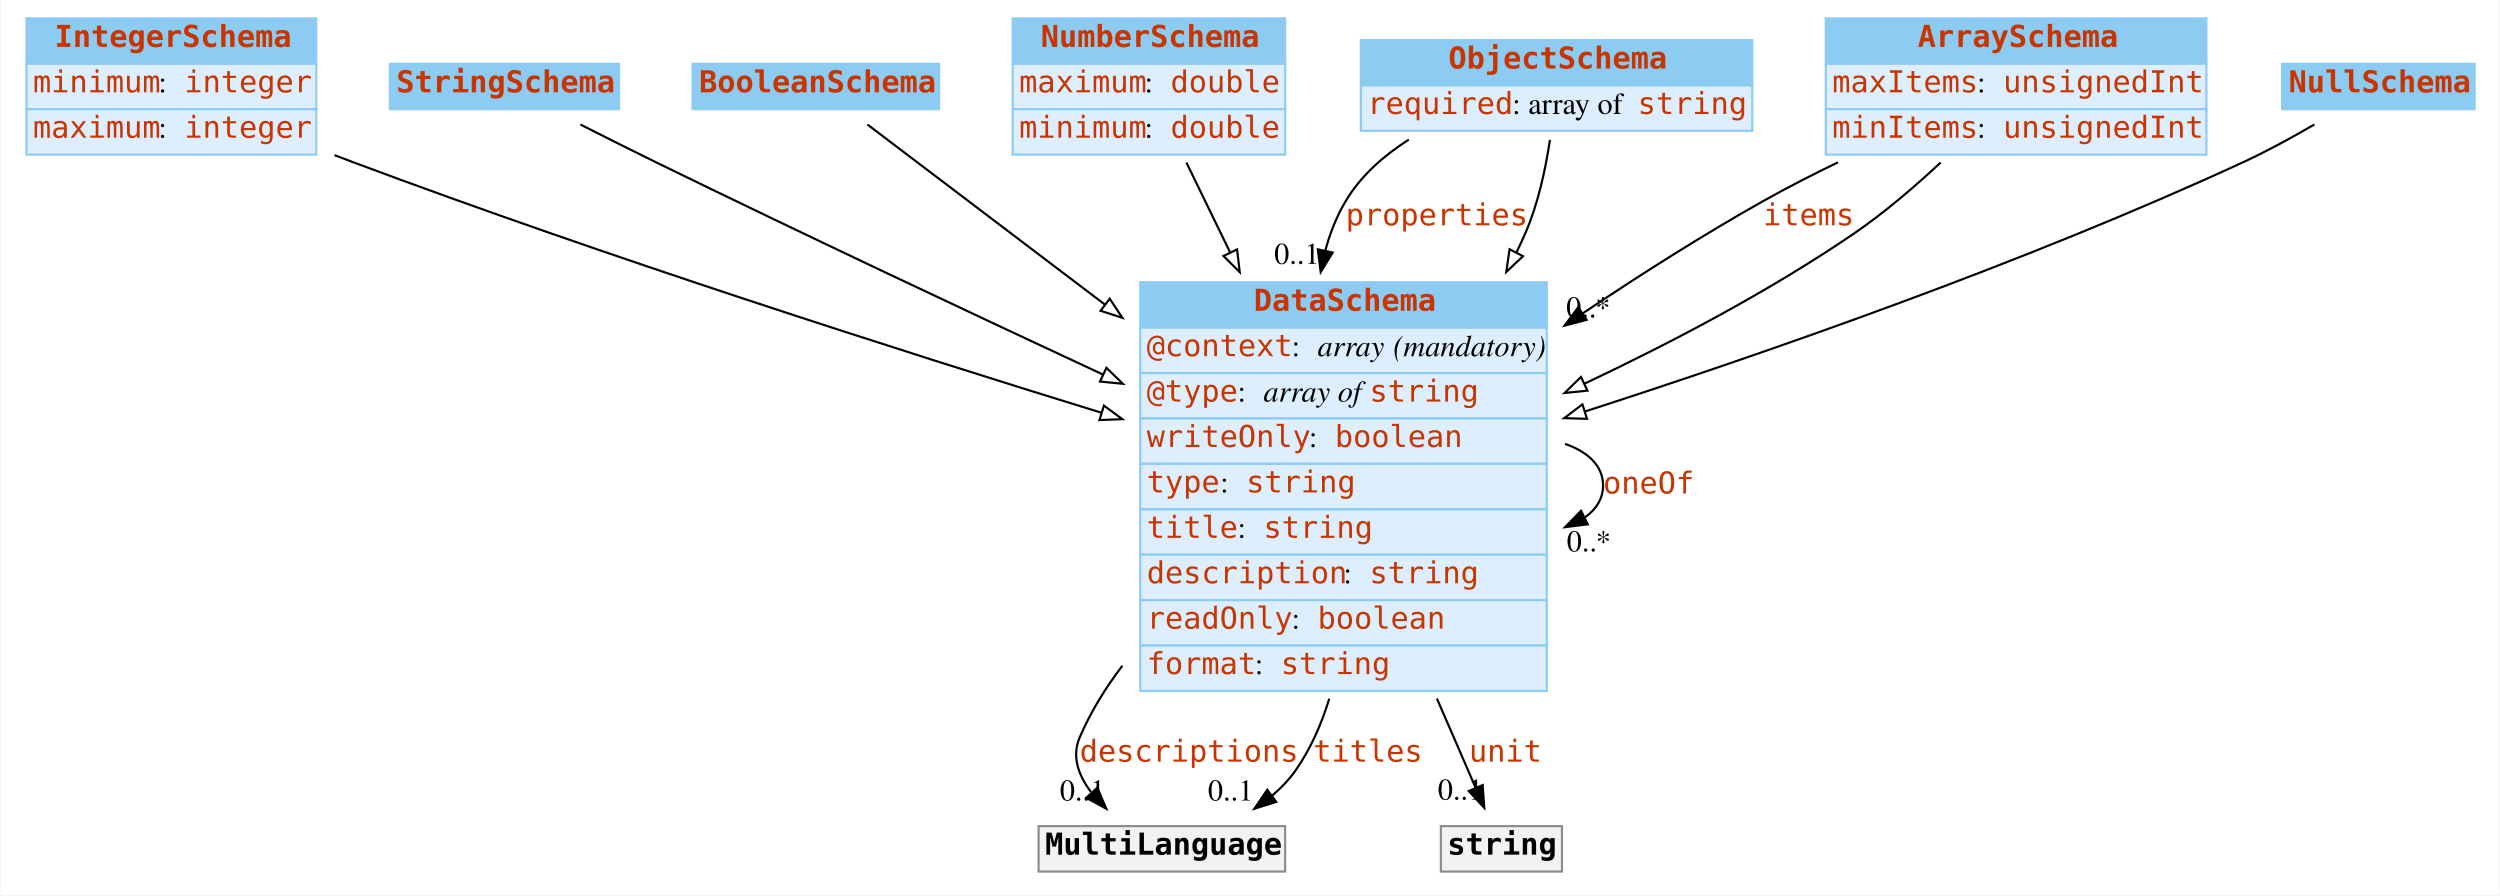
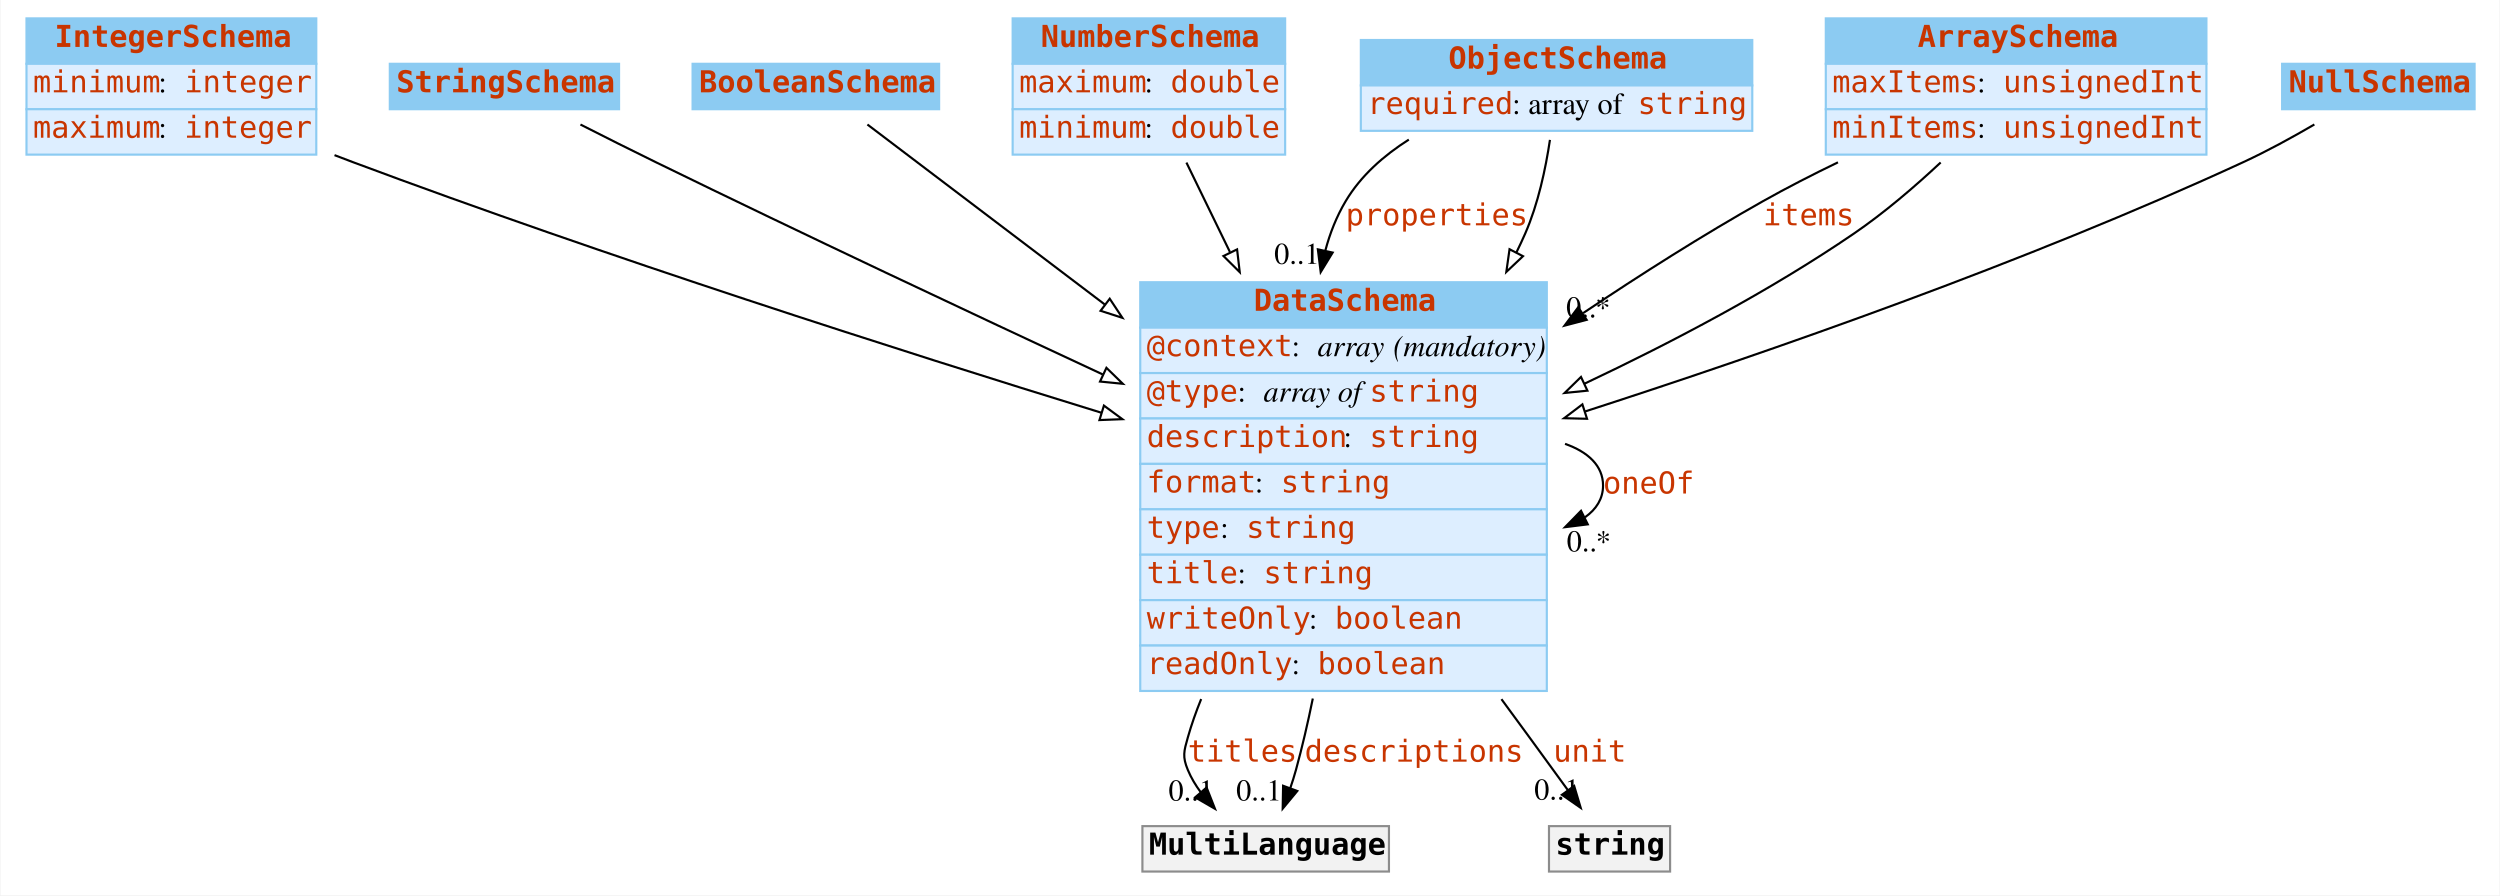
<svg xmlns="http://www.w3.org/2000/svg" width="1156pt" height="414pt" viewBox="0.00 0.00 1155.50 414.00">
  <g id="graph0" class="graph" transform="scale(1 1) rotate(0) translate(4 410)">
    <polygon fill="#ffffff" stroke="transparent" points="-4,4 -4,-410 1151.5,-410 1151.5,4 -4,4" />
    <g id="node1" class="node">
      <polygon fill="#8ccbf2" stroke="transparent" points="8,-380.5 8,-401.5 142,-401.5 142,-380.5 8,-380.5" />
      <polygon fill="none" stroke="#8ccbf2" points="8,-380.5 8,-401.5 142,-401.5 142,-380.5 8,-380.5" />
      <text text-anchor="start" x="21" y="-388.3" font-family="mono" font-weight="bold" font-size="14.00" fill="#c83500">IntegerSchema</text>
      <polygon fill="#ddeeff" stroke="transparent" points="8,-359.5 8,-380.5 142,-380.5 142,-359.5 8,-359.5" />
      <polygon fill="none" stroke="#8ccbf2" points="8,-359.5 8,-380.5 142,-380.5 142,-359.5 8,-359.5" />
      <text text-anchor="start" x="11" y="-367.3" font-family="mono" font-size="14.00" fill="#c83500">minimum</text>
      <text text-anchor="start" x="69" y="-367.3" font-family="Times,serif" font-size="14.00" fill="#000000"> : </text>
      <text text-anchor="start" x="81" y="-367.3" font-family="mono" font-size="14.00" fill="#c83500">integer</text>
      <polygon fill="#ddeeff" stroke="transparent" points="8,-338.5 8,-359.5 142,-359.5 142,-338.5 8,-338.5" />
      <polygon fill="none" stroke="#8ccbf2" points="8,-338.5 8,-359.5 142,-359.5 142,-338.5 8,-338.5" />
      <text text-anchor="start" x="11" y="-346.3" font-family="mono" font-size="14.00" fill="#c83500">maximum</text>
      <text text-anchor="start" x="69" y="-346.3" font-family="Times,serif" font-size="14.00" fill="#000000"> : </text>
      <text text-anchor="start" x="81" y="-346.3" font-family="mono" font-size="14.00" fill="#c83500">integer</text>
    </g>
    <g id="node8" class="node">
      <polygon fill="#8ccbf2" stroke="transparent" points="523,-258.5 523,-279.5 711,-279.5 711,-258.5 523,-258.5" />
      <polygon fill="none" stroke="#8ccbf2" points="523,-258.5 523,-279.5 711,-279.5 711,-258.5 523,-258.5" />
      <text text-anchor="start" x="575.5" y="-266.3" font-family="mono" font-weight="bold" font-size="14.00" fill="#c83500">DataSchema</text>
      <polygon fill="#ddeeff" stroke="transparent" points="523,-237.5 523,-258.5 711,-258.5 711,-237.5 523,-237.5" />
      <polygon fill="none" stroke="#8ccbf2" points="523,-237.5 523,-258.5 711,-258.5 711,-237.5 523,-237.5" />
      <text text-anchor="start" x="526" y="-245.3" font-family="mono" font-size="14.00" fill="#c83500">@context</text>
      <text text-anchor="start" x="593" y="-245.3" font-family="Times,serif" font-size="14.00" fill="#000000"> : </text>
      <text text-anchor="start" x="605" y="-245.3" font-family="Times,serif" font-style="italic" font-size="14.00" fill="#000000">array</text>
      <text text-anchor="start" x="636" y="-245.3" font-family="Times,serif" font-size="14.00" fill="#000000"> </text>
      <text text-anchor="start" x="640" y="-245.3" font-family="Times,serif" font-style="italic" font-size="14.00" fill="#000000">(mandatory)</text>
      <polygon fill="#ddeeff" stroke="transparent" points="523,-216.5 523,-237.5 711,-237.5 711,-216.5 523,-216.5" />
      <polygon fill="none" stroke="#8ccbf2" points="523,-216.5 523,-237.5 711,-237.5 711,-216.5 523,-216.5" />
      <text text-anchor="start" x="526" y="-224.3" font-family="mono" font-size="14.00" fill="#c83500">@type</text>
      <text text-anchor="start" x="568" y="-224.3" font-family="Times,serif" font-size="14.00" fill="#000000"> : </text>
      <text text-anchor="start" x="580" y="-224.3" font-family="Times,serif" font-style="italic" font-size="14.00" fill="#000000">array of </text>
      <text text-anchor="start" x="629" y="-224.3" font-family="mono" font-size="14.00" fill="#c83500">string</text>
      <polygon fill="#ddeeff" stroke="transparent" points="523,-195.5 523,-216.5 711,-216.5 711,-195.5 523,-195.5" />
      <polygon fill="none" stroke="#8ccbf2" points="523,-195.5 523,-216.5 711,-216.5 711,-195.5 523,-195.5" />
-       <text text-anchor="start" x="526" y="-203.3" font-family="mono" font-size="14.00" fill="#c83500">writeOnly</text>
-       <text text-anchor="start" x="601" y="-203.3" font-family="Times,serif" font-size="14.00" fill="#000000"> : </text>
-       <text text-anchor="start" x="613" y="-203.3" font-family="mono" font-size="14.00" fill="#c83500">boolean</text>
+       <text text-anchor="start" x="526" y="-203.3" font-family="mono" font-size="14.00" fill="#c83500">description</text>
+       <text text-anchor="start" x="617" y="-203.3" font-family="Times,serif" font-size="14.00" fill="#000000"> : </text>
+       <text text-anchor="start" x="629" y="-203.3" font-family="mono" font-size="14.00" fill="#c83500">string</text>
      <polygon fill="#ddeeff" stroke="transparent" points="523,-174.5 523,-195.5 711,-195.5 711,-174.5 523,-174.5" />
      <polygon fill="none" stroke="#8ccbf2" points="523,-174.5 523,-195.5 711,-195.5 711,-174.5 523,-174.5" />
-       <text text-anchor="start" x="526" y="-182.3" font-family="mono" font-size="14.00" fill="#c83500">type</text>
-       <text text-anchor="start" x="560" y="-182.3" font-family="Times,serif" font-size="14.00" fill="#000000"> : </text>
-       <text text-anchor="start" x="572" y="-182.3" font-family="mono" font-size="14.00" fill="#c83500">string</text>
+       <text text-anchor="start" x="526" y="-182.3" font-family="mono" font-size="14.00" fill="#c83500">format</text>
+       <text text-anchor="start" x="576" y="-182.3" font-family="Times,serif" font-size="14.00" fill="#000000"> : </text>
+       <text text-anchor="start" x="588" y="-182.3" font-family="mono" font-size="14.00" fill="#c83500">string</text>
      <polygon fill="#ddeeff" stroke="transparent" points="523,-153.5 523,-174.5 711,-174.5 711,-153.5 523,-153.5" />
      <polygon fill="none" stroke="#8ccbf2" points="523,-153.5 523,-174.5 711,-174.5 711,-153.5 523,-153.5" />
-       <text text-anchor="start" x="526" y="-161.3" font-family="mono" font-size="14.00" fill="#c83500">title</text>
-       <text text-anchor="start" x="568" y="-161.3" font-family="Times,serif" font-size="14.00" fill="#000000"> : </text>
-       <text text-anchor="start" x="580" y="-161.3" font-family="mono" font-size="14.00" fill="#c83500">string</text>
+       <text text-anchor="start" x="526" y="-161.3" font-family="mono" font-size="14.00" fill="#c83500">type</text>
+       <text text-anchor="start" x="560" y="-161.3" font-family="Times,serif" font-size="14.00" fill="#000000"> : </text>
+       <text text-anchor="start" x="572" y="-161.3" font-family="mono" font-size="14.00" fill="#c83500">string</text>
      <polygon fill="#ddeeff" stroke="transparent" points="523,-132.5 523,-153.5 711,-153.5 711,-132.5 523,-132.5" />
      <polygon fill="none" stroke="#8ccbf2" points="523,-132.5 523,-153.5 711,-153.5 711,-132.5 523,-132.5" />
-       <text text-anchor="start" x="526" y="-140.3" font-family="mono" font-size="14.00" fill="#c83500">description</text>
-       <text text-anchor="start" x="617" y="-140.3" font-family="Times,serif" font-size="14.00" fill="#000000"> : </text>
-       <text text-anchor="start" x="629" y="-140.3" font-family="mono" font-size="14.00" fill="#c83500">string</text>
+       <text text-anchor="start" x="526" y="-140.3" font-family="mono" font-size="14.00" fill="#c83500">title</text>
+       <text text-anchor="start" x="568" y="-140.3" font-family="Times,serif" font-size="14.00" fill="#000000"> : </text>
+       <text text-anchor="start" x="580" y="-140.3" font-family="mono" font-size="14.00" fill="#c83500">string</text>
      <polygon fill="#ddeeff" stroke="transparent" points="523,-111.5 523,-132.5 711,-132.5 711,-111.5 523,-111.5" />
      <polygon fill="none" stroke="#8ccbf2" points="523,-111.5 523,-132.5 711,-132.5 711,-111.5 523,-111.5" />
-       <text text-anchor="start" x="526" y="-119.3" font-family="mono" font-size="14.00" fill="#c83500">readOnly</text>
-       <text text-anchor="start" x="593" y="-119.3" font-family="Times,serif" font-size="14.00" fill="#000000"> : </text>
-       <text text-anchor="start" x="605" y="-119.3" font-family="mono" font-size="14.00" fill="#c83500">boolean</text>
+       <text text-anchor="start" x="526" y="-119.3" font-family="mono" font-size="14.00" fill="#c83500">writeOnly</text>
+       <text text-anchor="start" x="601" y="-119.3" font-family="Times,serif" font-size="14.00" fill="#000000"> : </text>
+       <text text-anchor="start" x="613" y="-119.3" font-family="mono" font-size="14.00" fill="#c83500">boolean</text>
      <polygon fill="#ddeeff" stroke="transparent" points="523,-90.5 523,-111.5 711,-111.5 711,-90.5 523,-90.5" />
      <polygon fill="none" stroke="#8ccbf2" points="523,-90.5 523,-111.5 711,-111.5 711,-90.5 523,-90.5" />
-       <text text-anchor="start" x="526" y="-98.3" font-family="mono" font-size="14.00" fill="#c83500">format</text>
-       <text text-anchor="start" x="576" y="-98.3" font-family="Times,serif" font-size="14.00" fill="#000000"> : </text>
-       <text text-anchor="start" x="588" y="-98.3" font-family="mono" font-size="14.00" fill="#c83500">string</text>
+       <text text-anchor="start" x="526" y="-98.3" font-family="mono" font-size="14.00" fill="#c83500">readOnly</text>
+       <text text-anchor="start" x="593" y="-98.3" font-family="Times,serif" font-size="14.00" fill="#000000"> : </text>
+       <text text-anchor="start" x="605" y="-98.3" font-family="mono" font-size="14.00" fill="#c83500">boolean</text>
    </g>
-     <g id="edge8" class="edge">
+     <g id="edge9" class="edge">
      <path fill="none" stroke="#000000" d="M150.436,-338.265C153.32,-337.146 156.182,-336.053 159,-335 275.723,-291.374 411.699,-247.894 504.991,-219.165" />
      <polygon fill="#ffffff" stroke="#000000" points="506.202,-222.454 514.732,-216.171 504.145,-215.763 506.202,-222.454" />
    </g>
    <g id="node2" class="node">
      <polygon fill="#8ccbf2" stroke="transparent" points="176,-359.5 176,-380.5 282,-380.5 282,-359.5 176,-359.5" />
      <polygon fill="none" stroke="#8ccbf2" points="176,-359.5 176,-380.5 282,-380.5 282,-359.5 176,-359.5" />
      <text text-anchor="start" x="179" y="-367.3" font-family="mono" font-weight="bold" font-size="14.00" fill="#c83500">StringSchema</text>
    </g>
    <g id="edge13" class="edge">
      <path fill="none" stroke="#000000" d="M264.149,-352.416C275.262,-346.768 287.613,-340.562 299,-335 367.301,-301.635 444.45,-265.332 505.653,-236.855" />
      <polygon fill="#ffffff" stroke="#000000" points="507.357,-239.923 514.949,-232.533 504.406,-233.576 507.357,-239.923" />
    </g>
    <g id="node3" class="node">
      <polygon fill="#8ccbf2" stroke="transparent" points="316,-359.5 316,-380.5 430,-380.5 430,-359.5 316,-359.5" />
      <polygon fill="none" stroke="#8ccbf2" points="316,-359.5 316,-380.5 430,-380.5 430,-359.5 316,-359.5" />
      <text text-anchor="start" x="319" y="-367.3" font-family="mono" font-weight="bold" font-size="14.00" fill="#c83500">BooleanSchema</text>
    </g>
-     <g id="edge10" class="edge">
+     <g id="edge11" class="edge">
      <path fill="none" stroke="#000000" d="M396.84,-352.425C422.584,-332.905 465.448,-300.406 506.548,-269.245" />
      <polygon fill="#ffffff" stroke="#000000" points="508.885,-271.865 514.739,-263.034 504.655,-266.287 508.885,-271.865" />
    </g>
    <g id="node4" class="node">
      <polygon fill="#8ccbf2" stroke="transparent" points="464,-380.5 464,-401.5 590,-401.5 590,-380.5 464,-380.5" />
      <polygon fill="none" stroke="#8ccbf2" points="464,-380.5 464,-401.5 590,-401.5 590,-380.5 464,-380.5" />
      <text text-anchor="start" x="477" y="-388.3" font-family="mono" font-weight="bold" font-size="14.00" fill="#c83500">NumberSchema</text>
      <polygon fill="#ddeeff" stroke="transparent" points="464,-359.5 464,-380.5 590,-380.5 590,-359.5 464,-359.5" />
      <polygon fill="none" stroke="#8ccbf2" points="464,-359.5 464,-380.5 590,-380.5 590,-359.5 464,-359.5" />
      <text text-anchor="start" x="467" y="-367.3" font-family="mono" font-size="14.00" fill="#c83500">maximum</text>
      <text text-anchor="start" x="525" y="-367.3" font-family="Times,serif" font-size="14.00" fill="#000000"> : </text>
      <text text-anchor="start" x="537" y="-367.3" font-family="mono" font-size="14.00" fill="#c83500">double</text>
      <polygon fill="#ddeeff" stroke="transparent" points="464,-338.5 464,-359.5 590,-359.5 590,-338.5 464,-338.5" />
      <polygon fill="none" stroke="#8ccbf2" points="464,-338.5 464,-359.5 590,-359.5 590,-338.5 464,-338.5" />
      <text text-anchor="start" x="467" y="-346.3" font-family="mono" font-size="14.00" fill="#c83500">minimum</text>
      <text text-anchor="start" x="525" y="-346.3" font-family="Times,serif" font-size="14.00" fill="#000000"> : </text>
      <text text-anchor="start" x="537" y="-346.3" font-family="mono" font-size="14.00" fill="#c83500">double</text>
    </g>
-     <g id="edge12" class="edge">
+     <g id="edge8" class="edge">
      <path fill="none" stroke="#000000" d="M544.353,-334.83C550.275,-322.657 557.24,-308.34 564.472,-293.474" />
      <polygon fill="#ffffff" stroke="#000000" points="567.775,-294.685 569.003,-284.161 561.481,-291.622 567.775,-294.685" />
    </g>
    <g id="node5" class="node">
      <polygon fill="#8ccbf2" stroke="transparent" points="625,-370.5 625,-391.5 806,-391.5 806,-370.5 625,-370.5" />
      <polygon fill="none" stroke="#8ccbf2" points="625,-370.5 625,-391.5 806,-391.5 806,-370.5 625,-370.5" />
      <text text-anchor="start" x="665.5" y="-378.3" font-family="mono" font-weight="bold" font-size="14.00" fill="#c83500">ObjectSchema</text>
      <polygon fill="#ddeeff" stroke="transparent" points="625,-349.5 625,-370.5 806,-370.5 806,-349.5 625,-349.5" />
      <polygon fill="none" stroke="#8ccbf2" points="625,-349.5 625,-370.5 806,-370.5 806,-349.5 625,-349.5" />
      <text text-anchor="start" x="628" y="-357.3" font-family="mono" font-size="14.00" fill="#c83500">required</text>
      <text text-anchor="start" x="695" y="-357.3" font-family="Times,serif" font-size="14.00" fill="#000000"> : array of </text>
      <text text-anchor="start" x="753" y="-357.3" font-family="mono" font-size="14.00" fill="#c83500">string</text>
    </g>
    <g id="edge1" class="edge">
      <path fill="none" stroke="#000000" d="M647.192,-345.442C635.56,-338.071 624.987,-328.731 618,-317 613.764,-309.888 610.708,-302.153 608.582,-294.114" />
      <polygon fill="#000000" stroke="#000000" points="611.969,-293.213 606.435,-284.178 605.127,-294.692 611.969,-293.213" />
      <text text-anchor="start" x="618" y="-305.8" font-family="mono" font-size="14.00" fill="#c83500">properties</text>
      <text text-anchor="middle" x="595.435" y="-287.978" font-family="Times,serif" font-size="14.00" fill="#000000">0..1</text>
    </g>
-     <g id="edge9" class="edge">
+     <g id="edge7" class="edge">
      <path fill="none" stroke="#000000" d="M712.444,-345.316C710.46,-332.021 706.994,-315.674 701,-302 699.739,-299.124 698.399,-296.249 696.991,-293.382" />
      <polygon fill="#ffffff" stroke="#000000" points="699.976,-291.535 692.273,-284.261 693.758,-294.751 699.976,-291.535" />
    </g>
    <g id="node6" class="node">
      <polygon fill="#8ccbf2" stroke="transparent" points="840,-380.5 840,-401.5 1016,-401.5 1016,-380.5 840,-380.5" />
      <polygon fill="none" stroke="#8ccbf2" points="840,-380.5 840,-401.5 1016,-401.5 1016,-380.5 840,-380.5" />
      <text text-anchor="start" x="882.5" y="-388.3" font-family="mono" font-weight="bold" font-size="14.00" fill="#c83500">ArraySchema</text>
      <polygon fill="#ddeeff" stroke="transparent" points="840,-359.5 840,-380.5 1016,-380.5 1016,-359.5 840,-359.5" />
      <polygon fill="none" stroke="#8ccbf2" points="840,-359.5 840,-380.5 1016,-380.5 1016,-359.5 840,-359.5" />
      <text text-anchor="start" x="843" y="-367.3" font-family="mono" font-size="14.00" fill="#c83500">maxItems</text>
      <text text-anchor="start" x="910" y="-367.3" font-family="Times,serif" font-size="14.00" fill="#000000"> : </text>
      <text text-anchor="start" x="922" y="-367.3" font-family="mono" font-size="14.00" fill="#c83500">unsignedInt</text>
      <polygon fill="#ddeeff" stroke="transparent" points="840,-338.5 840,-359.5 1016,-359.5 1016,-338.5 840,-338.5" />
      <polygon fill="none" stroke="#8ccbf2" points="840,-338.5 840,-359.5 1016,-359.5 1016,-338.5 840,-338.5" />
      <text text-anchor="start" x="843" y="-346.3" font-family="mono" font-size="14.00" fill="#c83500">minItems</text>
      <text text-anchor="start" x="910" y="-346.3" font-family="Times,serif" font-size="14.00" fill="#000000"> : </text>
      <text text-anchor="start" x="922" y="-346.3" font-family="mono" font-size="14.00" fill="#c83500">unsignedInt</text>
    </g>
    <g id="edge2" class="edge">
      <path fill="none" stroke="#000000" d="M845.622,-334.938C833.843,-329.247 822,-323.186 811,-317 783.318,-301.433 754.482,-283.134 727.769,-265.216" />
      <polygon fill="#000000" stroke="#000000" points="729.422,-262.109 719.175,-259.416 725.506,-267.911 729.422,-262.109" />
      <text text-anchor="start" x="811" y="-305.8" font-family="mono" font-size="14.00" fill="#c83500">items</text>
      <text text-anchor="middle" x="730.175" y="-263.216" font-family="Times,serif" font-size="14.00" fill="#000000">0..*</text>
    </g>
-     <g id="edge7" class="edge">
+     <g id="edge10" class="edge">
      <path fill="none" stroke="#000000" d="M893.111,-334.865C881.02,-323.57 866.978,-311.55 853,-302 814.417,-275.641 768.999,-251.75 728.363,-232.562" />
      <polygon fill="#ffffff" stroke="#000000" points="729.772,-229.357 719.231,-228.291 726.806,-235.698 729.772,-229.357" />
    </g>
    <g id="node7" class="node">
      <polygon fill="#8ccbf2" stroke="transparent" points="1051,-359.5 1051,-380.5 1140,-380.5 1140,-359.5 1051,-359.5" />
      <polygon fill="none" stroke="#8ccbf2" points="1051,-359.5 1051,-380.5 1140,-380.5 1140,-359.5 1051,-359.5" />
      <text text-anchor="start" x="1054" y="-367.3" font-family="mono" font-weight="bold" font-size="14.00" fill="#c83500">NullSchema</text>
    </g>
-     <g id="edge11" class="edge">
+     <g id="edge12" class="edge">
      <path fill="none" stroke="#000000" d="M1065.913,-352.446C1055.708,-346.491 1044.036,-340.095 1033,-335 932.698,-288.694 813.66,-247.194 728.673,-219.736" />
      <polygon fill="#ffffff" stroke="#000000" points="729.593,-216.356 719.002,-216.625 727.449,-223.019 729.593,-216.356" />
    </g>
-     <g id="edge3" class="edge">
+     <g id="edge6" class="edge">
      <path fill="none" stroke="#000000" d="M719.418,-204.764C730.134,-201.003 737,-194.582 737,-185.5 737,-179.398 733.9,-174.497 728.616,-170.797" />
      <polygon fill="#000000" stroke="#000000" points="729.932,-167.543 719.418,-166.236 726.822,-173.814 729.932,-167.543" />
      <text text-anchor="start" x="737" y="-181.8" font-family="mono" font-size="14.00" fill="#c83500">oneOf</text>
      <text text-anchor="middle" x="730.418" y="-155.036" font-family="Times,serif" font-size="14.00" fill="#000000">0..*</text>
    </g>
    <g id="node9" class="node">
-       <polygon fill="#f2f2f2" stroke="transparent" points="476,-7 476,-28 590,-28 590,-7 476,-7" />
-       <polygon fill="none" stroke="#8c8c8c" points="476,-7 476,-28 590,-28 590,-7 476,-7" />
-       <text text-anchor="start" x="479" y="-14.8" font-family="mono" font-weight="bold" font-size="14.00" fill="#000000">MultiLanguage</text>
+       <polygon fill="#f2f2f2" stroke="transparent" points="524,-7 524,-28 638,-28 638,-7 524,-7" />
+       <polygon fill="none" stroke="#8c8c8c" points="524,-7 524,-28 638,-28 638,-7 524,-7" />
+       <text text-anchor="start" x="527" y="-14.8" font-family="mono" font-weight="bold" font-size="14.00" fill="#000000">MultiLanguage</text>
+     </g>
+     <g id="edge3" class="edge">
+       <path fill="none" stroke="#000000" d="M551.168,-86.761C548.778,-80.887 546.689,-74.947 545,-69 543.178,-62.587 542.449,-60.159 545,-54 546.517,-50.338 548.607,-46.854 551.023,-43.599" />
+       <polygon fill="#000000" stroke="#000000" points="553.688,-45.868 557.559,-36.005 548.383,-41.301 553.688,-45.868" />
+       <text text-anchor="start" x="545" y="-57.8" font-family="mono" font-size="14.00" fill="#c83500">titles</text>
+       <text text-anchor="middle" x="546.559" y="-39.805" font-family="Times,serif" font-size="14.00" fill="#000000">0..1</text>
    </g>
    <g id="edge4" class="edge">
-       <path fill="none" stroke="#000000" d="M514.728,-102.16C506.841,-91.809 500.011,-80.713 495,-69 491.237,-60.203 494.375,-51.518 500.174,-43.877" />
-       <polygon fill="#000000" stroke="#000000" points="503.166,-45.79 507.311,-36.039 497.99,-41.077 503.166,-45.79" />
-       <text text-anchor="start" x="495" y="-57.8" font-family="mono" font-size="14.00" fill="#c83500">descriptions</text>
-       <text text-anchor="middle" x="496.311" y="-39.839" font-family="Times,serif" font-size="14.00" fill="#000000">0..1</text>
+       <path fill="none" stroke="#000000" d="M602.792,-86.999C600.506,-75.796 597.915,-64.602 595,-54 594.233,-51.212 593.328,-48.341 592.351,-45.495" />
+       <polygon fill="#000000" stroke="#000000" points="595.616,-44.232 588.861,-36.069 589.052,-46.663 595.616,-44.232" />
+       <text text-anchor="start" x="599" y="-57.8" font-family="mono" font-size="14.00" fill="#c83500">descriptions</text>
+       <text text-anchor="middle" x="577.861" y="-39.869" font-family="Times,serif" font-size="14.00" fill="#000000">0..1</text>
+     </g>
+     <g id="node10" class="node">
+       <polygon fill="#f2f2f2" stroke="transparent" points="712,-7 712,-28 768,-28 768,-7 712,-7" />
+       <polygon fill="none" stroke="#8c8c8c" points="712,-7 712,-28 768,-28 768,-7 712,-7" />
+       <text text-anchor="start" x="715" y="-14.8" font-family="mono" font-weight="bold" font-size="14.00" fill="#000000">string</text>
    </g>
    <g id="edge5" class="edge">
-       <path fill="none" stroke="#000000" d="M610.401,-86.93C606.822,-75.201 601.848,-63.898 595,-54 591.979,-49.634 588.244,-45.723 584.115,-42.237" />
-       <polygon fill="#000000" stroke="#000000" points="585.894,-39.199 575.778,-36.05 581.722,-44.82 585.894,-39.199" />
-       <text text-anchor="start" x="603" y="-57.8" font-family="mono" font-size="14.00" fill="#c83500">titles</text>
-       <text text-anchor="middle" x="564.778" y="-39.85" font-family="Times,serif" font-size="14.00" fill="#000000">0..1</text>
-     </g>
-     <g id="node10" class="node">
-       <polygon fill="#f2f2f2" stroke="transparent" points="662,-7 662,-28 718,-28 718,-7 662,-7" />
-       <polygon fill="none" stroke="#8c8c8c" points="662,-7 662,-28 718,-28 718,-7 662,-7" />
-       <text text-anchor="start" x="665" y="-14.8" font-family="mono" font-weight="bold" font-size="14.00" fill="#000000">string</text>
-     </g>
-     <g id="edge6" class="edge">
-       <path fill="none" stroke="#000000" d="M660.165,-86.998C662.82,-80.909 665.448,-74.872 668,-69 671.26,-61.498 674.775,-53.368 678.019,-45.85" />
-       <polygon fill="#000000" stroke="#000000" points="681.337,-46.992 682.081,-36.423 674.909,-44.221 681.337,-46.992" />
-       <text text-anchor="start" x="675" y="-57.8" font-family="mono" font-size="14.00" fill="#c83500">unit</text>
-       <text text-anchor="middle" x="671.081" y="-40.223" font-family="Times,serif" font-size="14.00" fill="#000000">0..1</text>
+       <path fill="none" stroke="#000000" d="M690.015,-86.709C694.414,-80.72 698.769,-74.782 703,-69 708.788,-61.091 715.057,-52.471 720.76,-44.607" />
+       <polygon fill="#000000" stroke="#000000" points="723.645,-46.591 726.678,-36.44 717.977,-42.484 723.645,-46.591" />
+       <text text-anchor="start" x="714" y="-57.8" font-family="mono" font-size="14.00" fill="#c83500">unit</text>
+       <text text-anchor="middle" x="715.678" y="-40.239" font-family="Times,serif" font-size="14.00" fill="#000000">0..1</text>
    </g>
  </g>
</svg>
